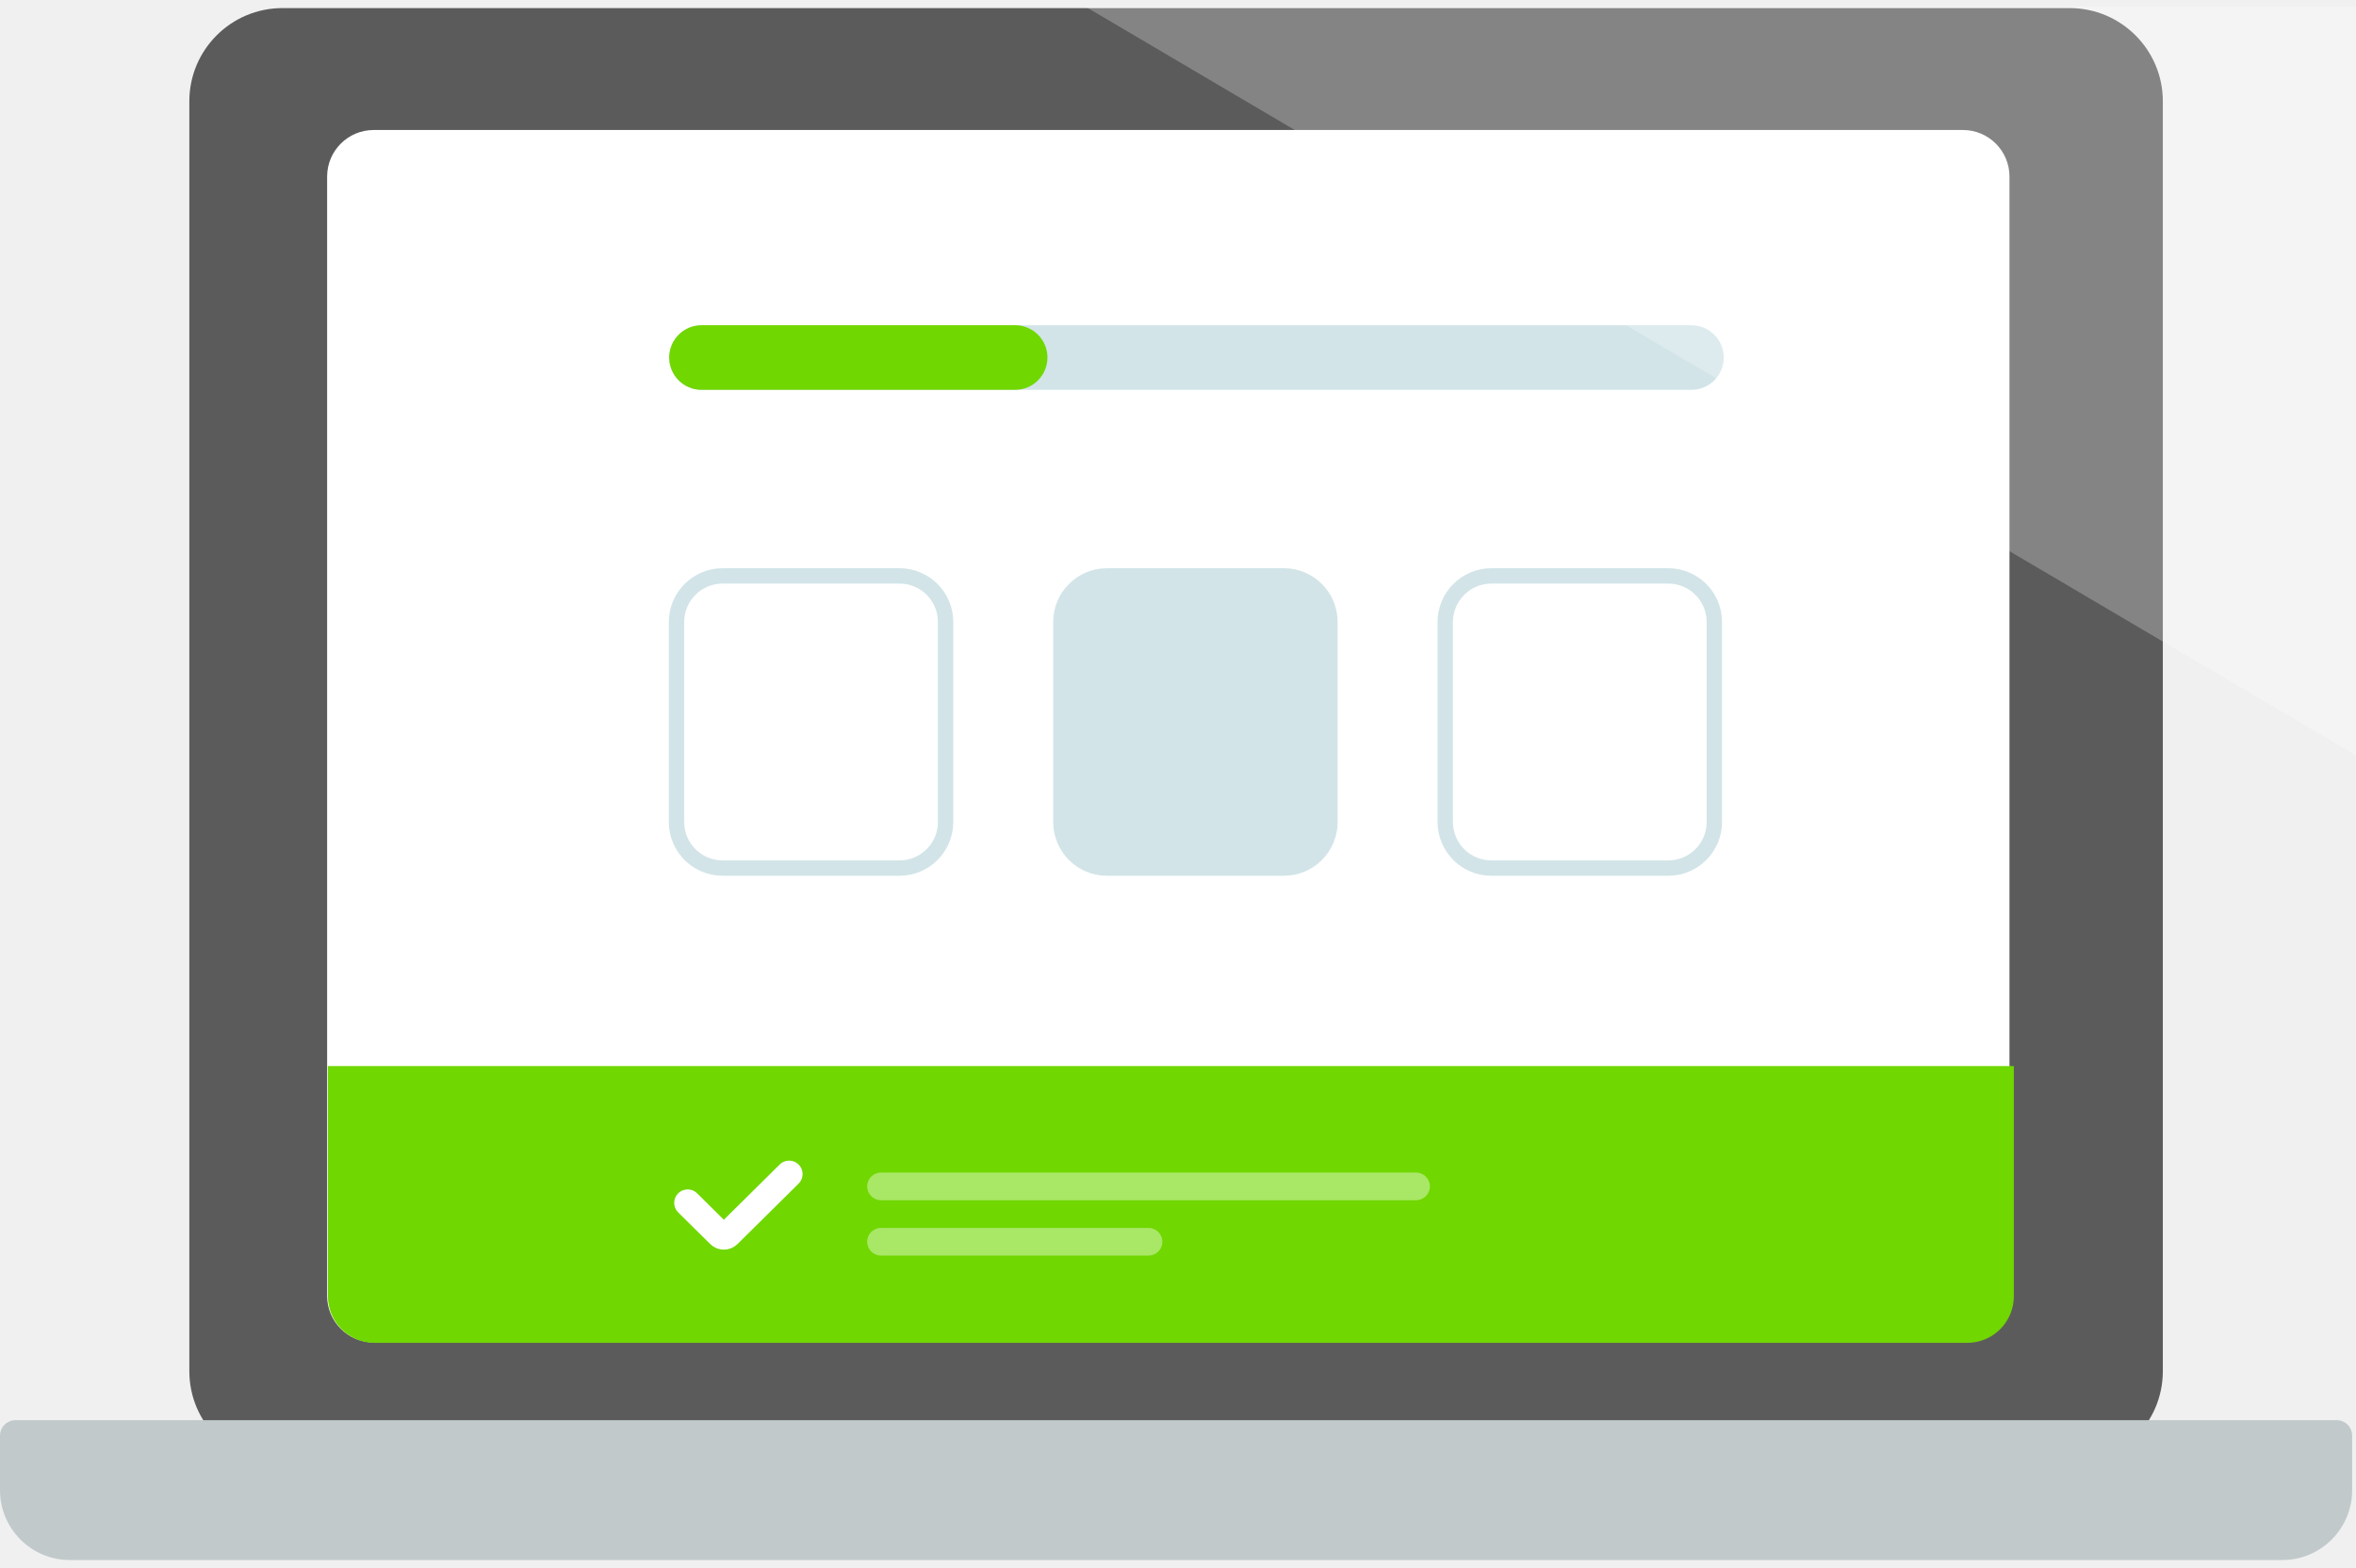
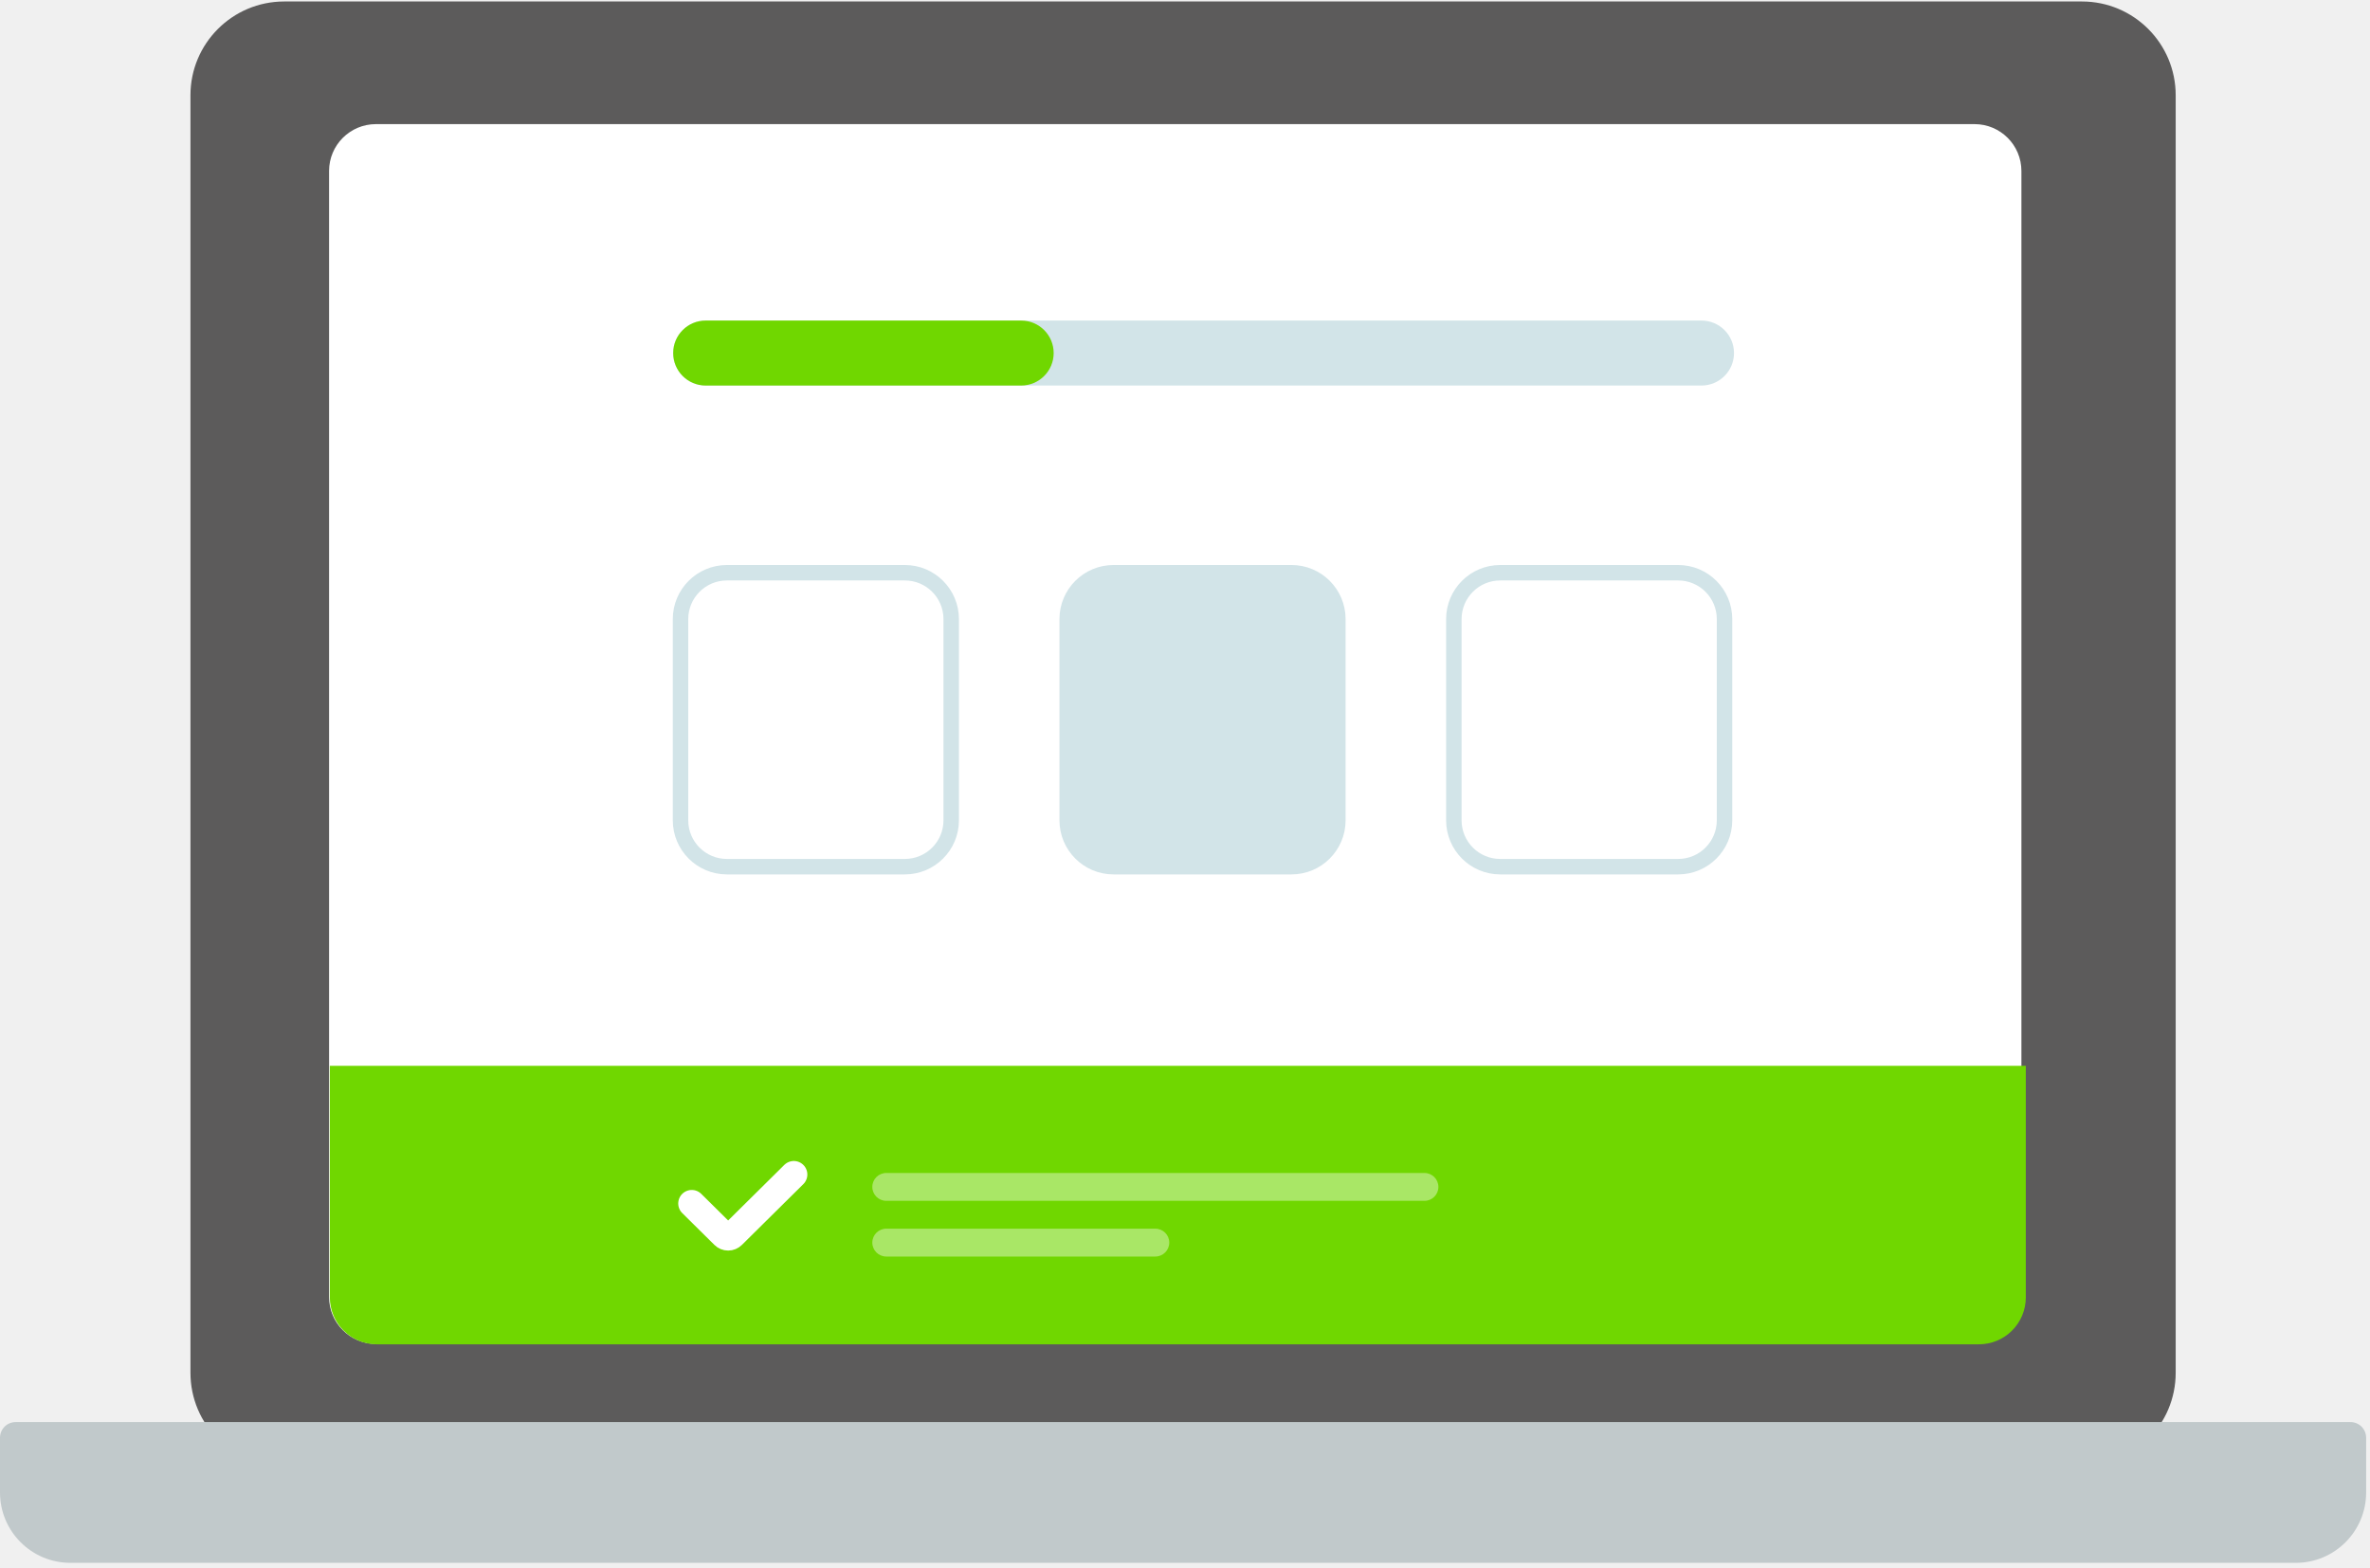
- <svg xmlns="http://www.w3.org/2000/svg" width="245" height="163" viewBox="0 0 245 163" fill="none">
-   <g clip-path="url(#clip0_1_2614)">
-     <path d="M215.22 0.841H29.381C24.028 0.841 19.689 5.18 19.689 10.533V142.599C19.689 147.952 24.028 152.292 29.381 152.292H215.22C220.573 152.292 224.913 147.952 224.913 142.599V10.533C224.913 5.18 220.573 0.841 215.22 0.841Z" fill="#5C5B5B" />
-     <path d="M204.119 13.519H38.864C36.187 13.519 34.018 15.688 34.018 18.364V134.767C34.018 137.443 36.187 139.613 38.864 139.613H204.119C206.795 139.613 208.965 137.443 208.965 134.767V18.364C208.965 15.688 206.795 13.519 204.119 13.519Z" fill="white" />
-     <path d="M34.097 110.869H209.419V134.809C209.419 136.094 208.908 137.327 207.999 138.236C207.091 139.145 205.858 139.656 204.572 139.656H38.943C38.307 139.656 37.676 139.53 37.088 139.287C36.5 139.043 35.966 138.686 35.516 138.236C35.066 137.786 34.709 137.251 34.465 136.663C34.222 136.075 34.097 135.445 34.097 134.808V110.867V110.869Z" fill="#70D700" />
-     <path d="M71.51 125.097L74.837 128.387C74.953 128.503 75.11 128.567 75.274 128.567C75.438 128.567 75.595 128.503 75.711 128.387L82.062 122.103" stroke="white" stroke-width="2.795" stroke-linecap="round" />
-     <path d="M175.895 33.825H72.95C71.095 33.825 69.592 35.329 69.592 37.183V37.184C69.592 39.039 71.095 40.542 72.95 40.542H175.895C177.75 40.542 179.253 39.039 179.253 37.184V37.183C179.253 35.329 177.75 33.825 175.895 33.825Z" fill="#D2E4E8" />
-     <path d="M105.566 33.825H72.95C71.095 33.825 69.592 35.329 69.592 37.183V37.184C69.592 39.039 71.095 40.542 72.95 40.542H105.566C107.42 40.542 108.924 39.039 108.924 37.184V37.183C108.924 35.329 107.42 33.825 105.566 33.825Z" fill="#70D700" />
-     <path d="M1.616 147.696H242.985C243.197 147.696 243.407 147.738 243.603 147.819C243.8 147.901 243.978 148.02 244.128 148.17C244.278 148.32 244.397 148.498 244.478 148.694C244.559 148.89 244.601 149.101 244.601 149.313V154.971C244.601 158.988 241.346 162.245 237.33 162.245H7.27C3.255 162.245 2.43891e-07 158.988 2.43891e-07 154.971V149.313C-0 149.101 0.042 148.89 0.123 148.694C0.204 148.498 0.323 148.32 0.473 148.17C0.623 148.02 0.801 147.901 0.997 147.819C1.193 147.738 1.403 147.696 1.616 147.696Z" fill="#C1C9CB" />
-     <path opacity="0.25" d="M273.221 -39.258V95.19L45.088 -39.258H273.221Z" fill="white" />
-     <path opacity="0.4" d="M147.256 121.945H91.615C90.82 121.945 90.176 122.589 90.176 123.384V123.385C90.176 124.179 90.82 124.824 91.615 124.824H147.256C148.05 124.824 148.695 124.179 148.695 123.385V123.384C148.695 122.589 148.05 121.945 147.256 121.945Z" fill="white" />
-     <path opacity="0.4" d="M119.435 127.702H91.615C90.82 127.702 90.176 128.346 90.176 129.141V129.142C90.176 129.937 90.82 130.581 91.615 130.581H119.435C120.23 130.581 120.874 129.937 120.874 129.142V129.141C120.874 128.346 120.23 127.702 119.435 127.702Z" fill="white" />
-     <path d="M93.538 59.894H75.143C72.496 59.894 70.35 62.04 70.35 64.688V85.488C70.35 88.135 72.496 90.281 75.143 90.281H93.538C96.185 90.281 98.331 88.135 98.331 85.488V64.688C98.331 62.04 96.185 59.894 93.538 59.894Z" stroke="#D2E4E8" stroke-width="1.598" />
-     <path d="M133.509 59.894H115.115C112.467 59.894 110.321 62.04 110.321 64.688V85.488C110.321 88.135 112.467 90.281 115.115 90.281H133.509C136.156 90.281 138.303 88.135 138.303 85.488V64.688C138.303 62.04 136.156 59.894 133.509 59.894Z" fill="#D2E4E8" stroke="#D2E4E8" stroke-width="1.598" />
-     <path d="M173.48 59.894H155.086C152.439 59.894 150.292 62.04 150.292 64.688V85.488C150.292 88.135 152.439 90.281 155.086 90.281H173.48C176.128 90.281 178.274 88.135 178.274 85.488V64.688C178.274 62.04 176.128 59.894 173.48 59.894Z" stroke="#D2E4E8" stroke-width="1.598" />
+ <svg xmlns="http://www.w3.org/2000/svg" width="245" height="162" viewBox="0 0 245 162" fill="none">
+   <g clip-path="url(#clip0_1_2615)">
+     <path d="M215.22 0.153H29.381C24.028 0.153 19.689 4.493 19.689 9.846V141.912C19.689 147.265 24.028 151.604 29.381 151.604H215.22C220.573 151.604 224.913 147.265 224.913 141.912V9.846C224.913 4.493 220.573 0.153 215.22 0.153Z" fill="#5C5B5B" />
+     <path d="M204.119 12.831H38.864C36.187 12.831 34.018 15.001 34.018 17.677V134.079C34.018 136.756 36.187 138.925 38.864 138.925H204.119C206.795 138.925 208.965 136.756 208.965 134.079V17.677C208.965 15.001 206.795 12.831 204.119 12.831Z" fill="white" />
+     <path d="M34.097 110.181H209.419V134.121C209.419 135.407 208.908 136.64 207.999 137.548C207.091 138.457 205.858 138.968 204.572 138.968H38.943C38.307 138.968 37.676 138.843 37.088 138.599C36.5 138.355 35.966 137.998 35.516 137.548C35.066 137.098 34.709 136.564 34.465 135.975C34.222 135.387 34.097 134.757 34.097 134.12V110.18V110.181Z" fill="#70D700" />
+     <path d="M71.51 124.409L74.837 127.7C74.953 127.815 75.11 127.88 75.274 127.88C75.438 127.88 75.595 127.815 75.711 127.7L82.062 121.415" stroke="white" stroke-width="2.795" stroke-linecap="round" />
+     <path d="M175.895 33.138H72.95C71.095 33.138 69.592 34.641 69.592 36.496V36.497C69.592 38.351 71.095 39.855 72.95 39.855H175.895C177.75 39.855 179.253 38.351 179.253 36.497V36.496C179.253 34.641 177.75 33.138 175.895 33.138Z" fill="#D2E4E8" />
+     <path d="M105.566 33.138H72.95C71.095 33.138 69.592 34.641 69.592 36.496V36.497C69.592 38.351 71.095 39.855 72.95 39.855H105.566C107.42 39.855 108.924 38.351 108.924 36.497V36.496C108.924 34.641 107.42 33.138 105.566 33.138Z" fill="#70D700" />
+     <path d="M1.616 147.009H242.985C243.197 147.009 243.407 147.051 243.603 147.132C243.8 147.213 243.978 147.332 244.128 147.482C244.278 147.632 244.397 147.811 244.478 148.007C244.559 148.203 244.601 148.413 244.601 148.625V154.283C244.601 158.301 241.346 161.558 237.33 161.558H7.27C3.255 161.558 2.43891e-07 158.3 2.43891e-07 154.283V148.625C-0 148.413 0.042 148.203 0.123 148.007C0.204 147.811 0.323 147.632 0.473 147.482C0.623 147.332 0.801 147.213 0.997 147.132C1.193 147.051 1.403 147.009 1.616 147.009Z" fill="#C1C9CB" />
+     <path opacity="0.4" d="M147.256 121.257H91.615C90.82 121.257 90.176 121.901 90.176 122.696V122.697C90.176 123.491 90.82 124.136 91.615 124.136H147.256C148.05 124.136 148.695 123.491 148.695 122.697V122.696C148.695 121.901 148.05 121.257 147.256 121.257Z" fill="white" />
+     <path opacity="0.4" d="M119.435 127.015H91.615C90.82 127.015 90.176 127.659 90.176 128.454V128.454C90.176 129.249 90.82 129.893 91.615 129.893H119.435C120.23 129.893 120.874 129.249 120.874 128.454V128.454C120.874 127.659 120.23 127.015 119.435 127.015Z" fill="white" />
+     <path d="M93.538 59.206H75.143C72.496 59.206 70.35 61.352 70.35 63.999V84.8C70.35 87.447 72.496 89.593 75.143 89.593H93.538C96.185 89.593 98.331 87.447 98.331 84.8V63.999C98.331 61.352 96.185 59.206 93.538 59.206Z" stroke="#D2E4E8" stroke-width="1.598" />
+     <path d="M133.509 59.206H115.115C112.467 59.206 110.321 61.352 110.321 63.999V84.8C110.321 87.447 112.467 89.593 115.115 89.593H133.509C136.156 89.593 138.303 87.447 138.303 84.8V63.999C138.303 61.352 136.156 59.206 133.509 59.206Z" fill="#D2E4E8" stroke="#D2E4E8" stroke-width="1.598" />
+     <path d="M173.48 59.206H155.086C152.439 59.206 150.292 61.352 150.292 63.999V84.8C150.292 87.447 152.439 89.593 155.086 89.593H173.48C176.128 89.593 178.274 87.447 178.274 84.8V63.999C178.274 61.352 176.128 59.206 173.48 59.206Z" stroke="#D2E4E8" stroke-width="1.598" />
  </g>
  <defs>
-     <clipPath id="clip0_1_2614">
-       <rect width="245" height="161.558" fill="white" transform="translate(0 0.6875)" />
+     <clipPath id="clip0_1_2615">
+       <rect width="245" height="161.558" fill="white" />
    </clipPath>
  </defs>
</svg>
